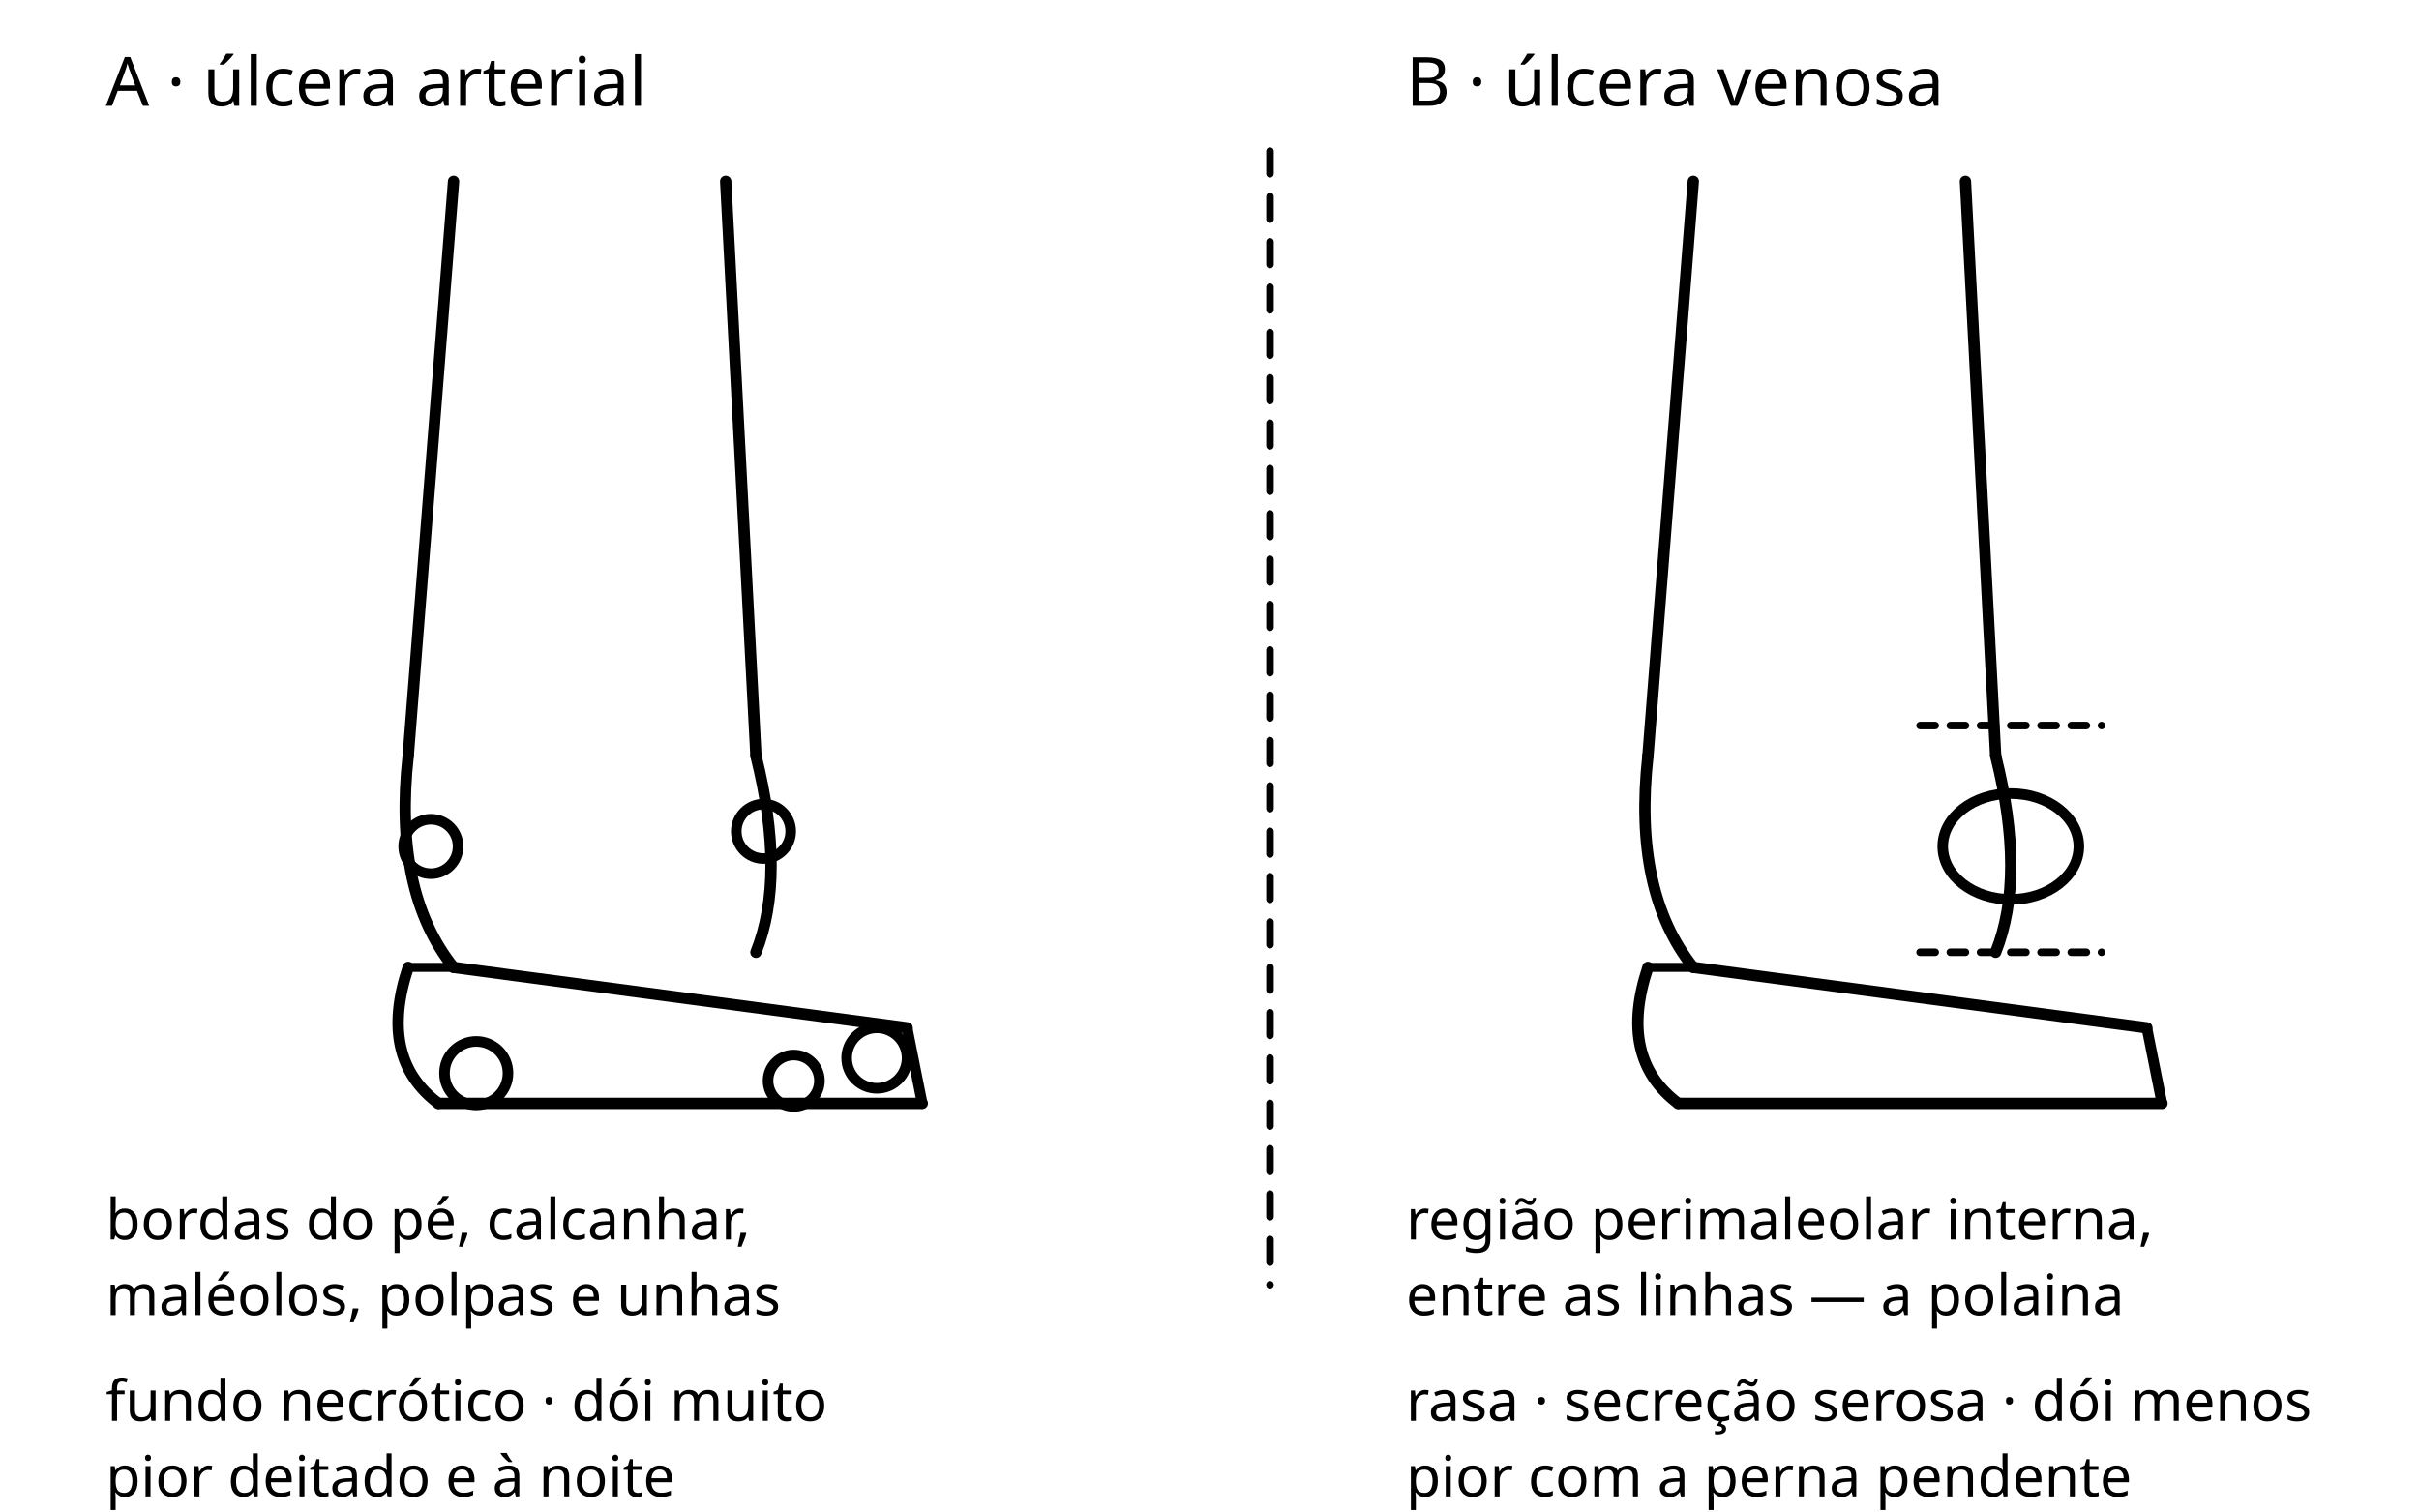
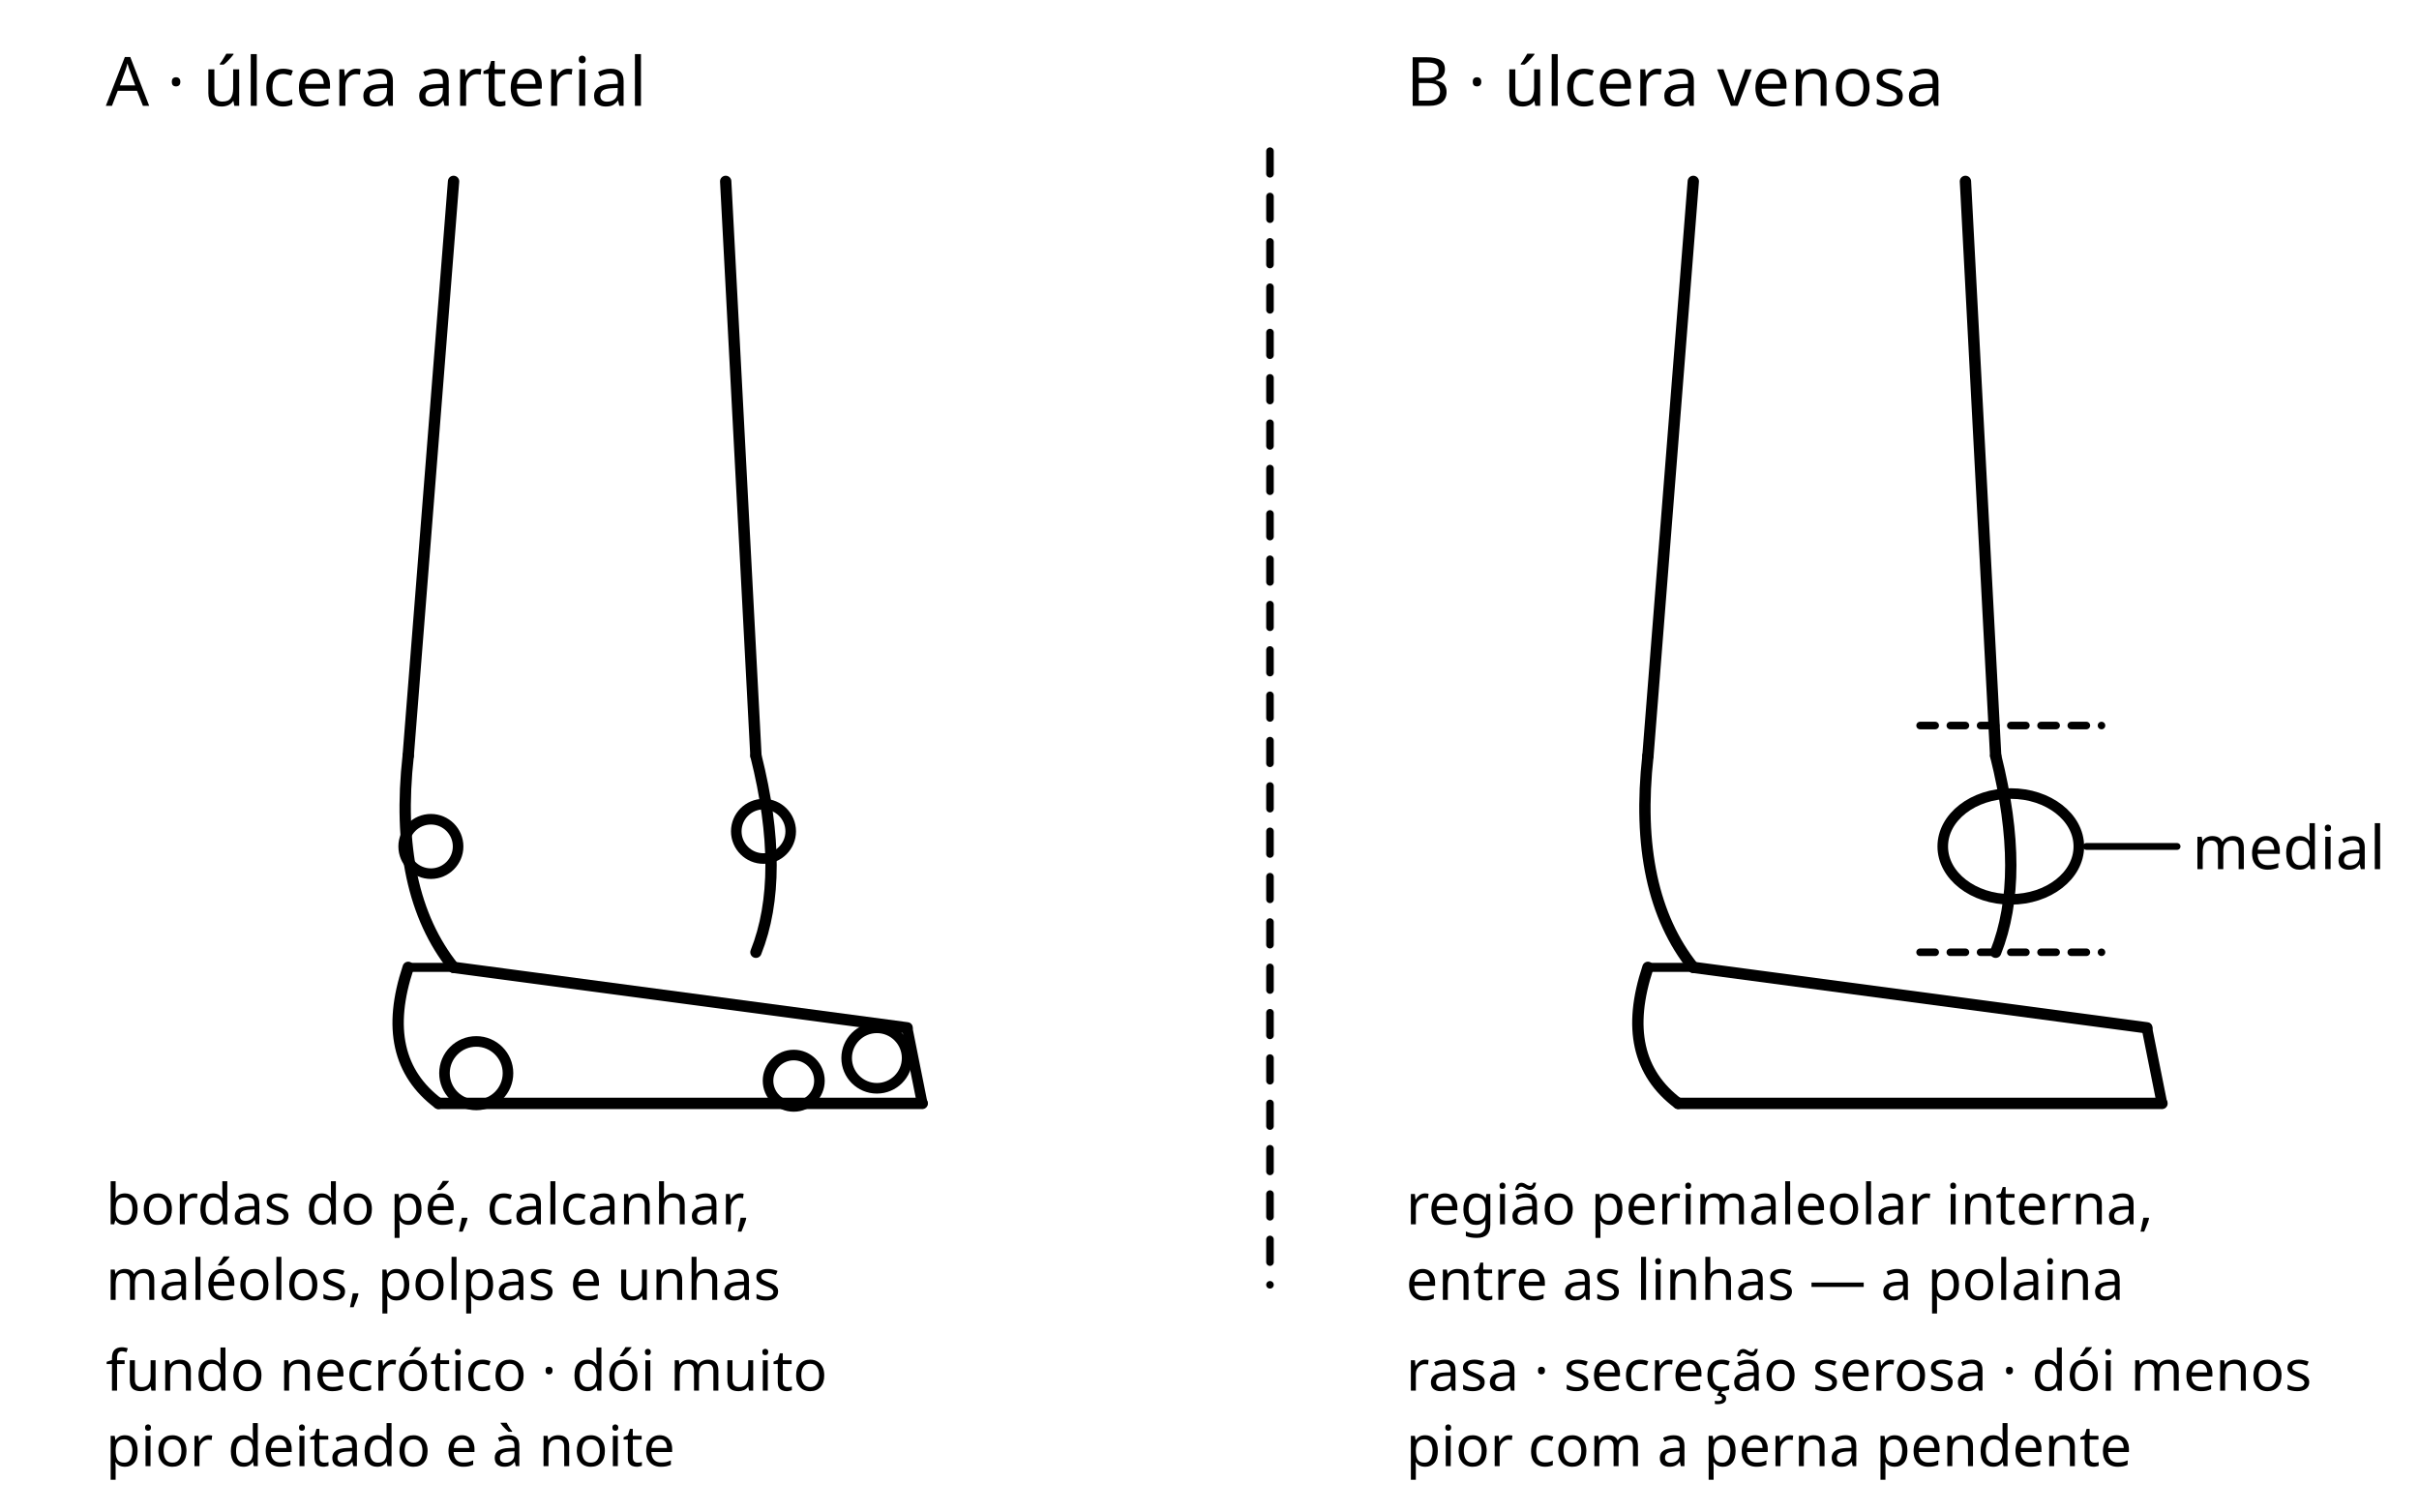
<svg xmlns="http://www.w3.org/2000/svg" viewBox="0 0 320 200" fill="none" stroke="currentColor" stroke-width="2" stroke-linecap="round" stroke-linejoin="round">
  <g font-family="sans-serif" font-size="9" fill="currentColor" stroke="none">
    <text x="14" y="14">A · úlcera arterial</text>
    <text x="186" y="14">B · úlcera venosa</text>
  </g>
  <path d="M 168 20 L 168 170" stroke-width="1" stroke-dasharray="3 3" />
  <path d="M 60 24 L 54 100" stroke-width="1.5" />
  <path d="M 96 24 L 100 100" stroke-width="1.5" />
  <path d="M 54 100 Q 52 118, 60 128" stroke-width="1.5" />
  <path d="M 100 100 Q 104 116, 100 126" stroke-width="1.5" />
  <path d="M 60 128 L 120 136" stroke-width="1.5" />
  <path d="M 120 136 L 122 146" stroke-width="1.4" />
  <path d="M 122 146 L 58 146" stroke-width="1.5" />
  <path d="M 58 146 Q 50 140, 54 128" stroke-width="1.5" />
  <path d="M 54 128 L 60 128" stroke-width="1.2" />
  <g stroke-width="1.4">
    <circle cx="116" cy="140" r="4" />
    <circle cx="105" cy="143" r="3.4" />
    <circle cx="63" cy="142" r="4.2" />
    <circle cx="57" cy="112" r="3.6" />
    <circle cx="101" cy="110" r="3.6" />
  </g>
  <g font-family="sans-serif" font-size="7.5" fill="currentColor" stroke="none">
-     <text x="14" y="164">bordas do pé, calcanhar,</text>
-     <text x="14" y="174">maléolos, polpas e unhas</text>
-     <text x="14" y="188">fundo necrótico · dói muito</text>
-     <text x="14" y="198">pior deitado e à noite</text>
+     <text x="14" y="162">bordas do pé, calcanhar,</text>
+     <text x="14" y="172">maléolos, polpas e unhas</text>
+     <text x="14" y="184">fundo necrótico · dói muito</text>
+     <text x="14" y="194">pior deitado e à noite</text>
  </g>
  <path d="M 224 24 L 218 100" stroke-width="1.5" />
  <path d="M 260 24 L 264 100" stroke-width="1.5" />
  <path d="M 218 100 Q 216 118, 224 128" stroke-width="1.5" />
  <path d="M 264 100 Q 268 116, 264 126" stroke-width="1.5" />
  <path d="M 224 128 L 284 136" stroke-width="1.5" />
  <path d="M 284 136 L 286 146" stroke-width="1.4" />
  <path d="M 286 146 L 222 146" stroke-width="1.5" />
  <path d="M 222 146 Q 214 140, 218 128" stroke-width="1.5" />
  <path d="M 218 128 L 224 128" stroke-width="1.2" />
  <ellipse cx="266" cy="112" rx="9" ry="7" stroke-width="1.4" />
+   <path d="M 276 112 L 288 112" stroke-width="0.9" />
+   <g font-family="sans-serif" font-size="8" fill="currentColor" stroke="none">
+     <text x="290" y="115">medial</text>
+   </g>
  <path d="M 254 96 L 278 96" stroke-width="1" stroke-dasharray="2 2" />
  <path d="M 254 126 L 278 126" stroke-width="1" stroke-dasharray="2 2" />
  <g font-family="sans-serif" font-size="7.5" fill="currentColor" stroke="none">
-     <text x="186" y="164">região perimaleolar interna,</text>
-     <text x="186" y="174">entre as linhas — a polaina</text>
-     <text x="186" y="188">rasa · secreção serosa · dói menos</text>
-     <text x="186" y="198">pior com a perna pendente</text>
+     <text x="186" y="162">região perimaleolar interna,</text>
+     <text x="186" y="172">entre as linhas — a polaina</text>
+     <text x="186" y="184">rasa · secreção serosa · dói menos</text>
+     <text x="186" y="194">pior com a perna pendente</text>
  </g>
</svg>
